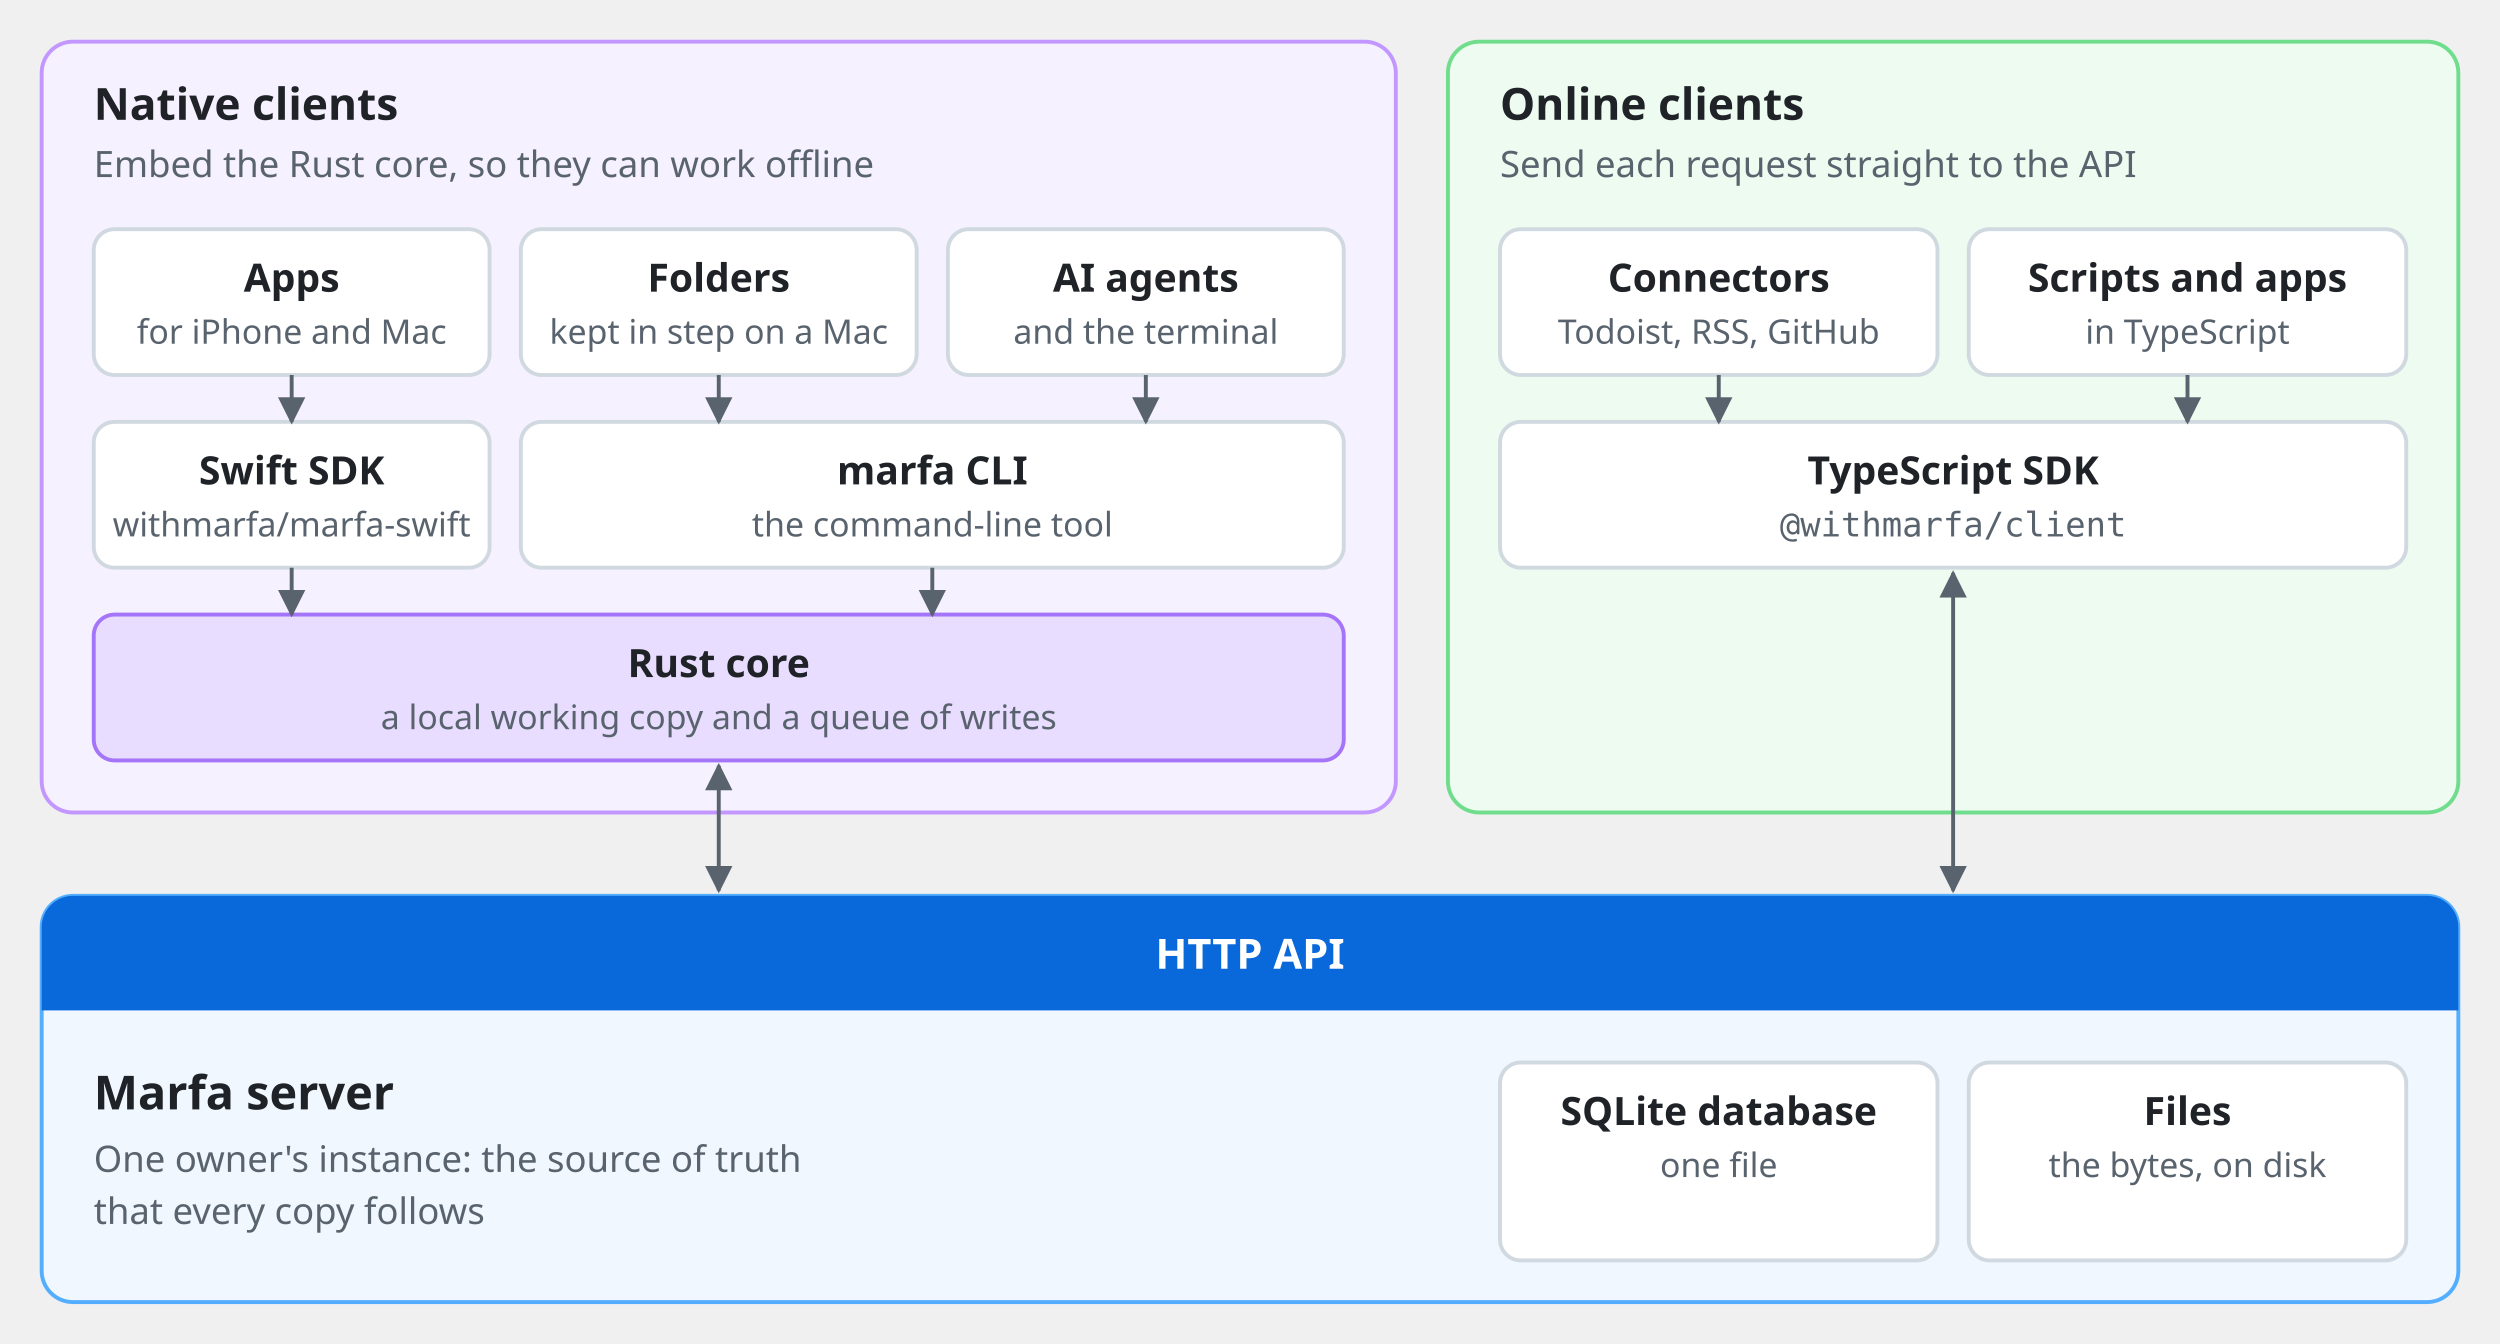
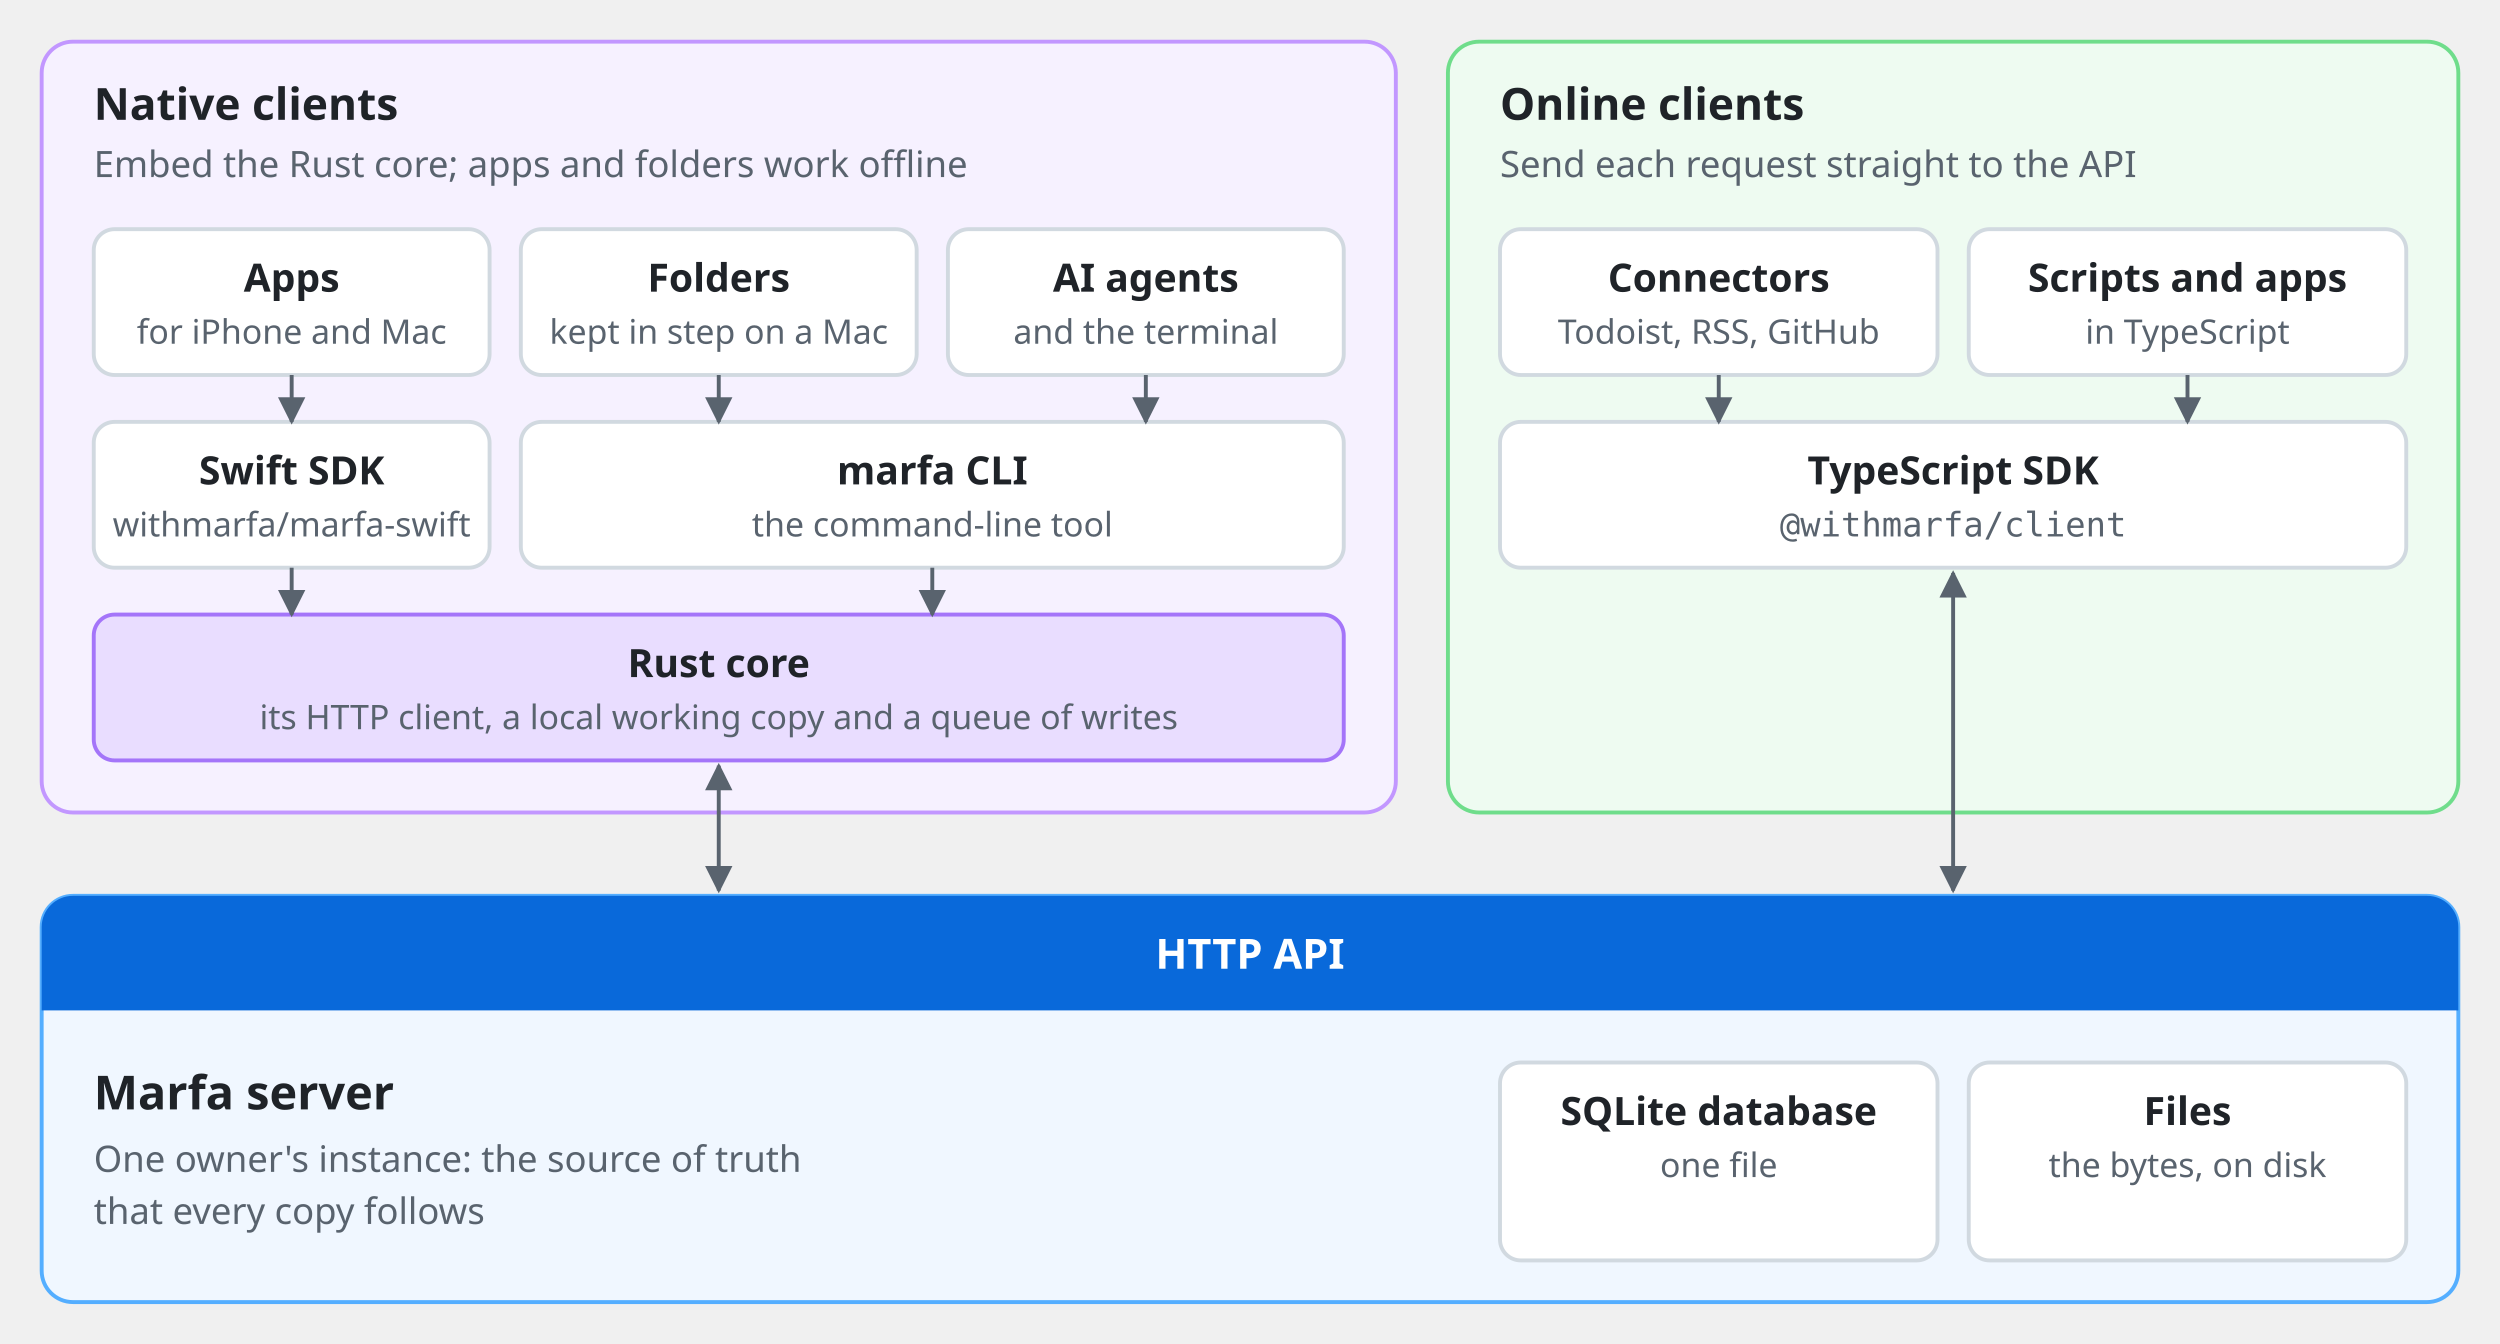
<svg xmlns="http://www.w3.org/2000/svg" width="960" height="516" viewBox="0 0 960 516" font-family="-apple-system, BlinkMacSystemFont, 'Segoe UI', 'Noto Sans', Helvetica, Arial, sans-serif" role="img" aria-labelledby="title desc">
  <defs>
    <marker id="head" viewBox="0 0 10 10" refX="9" refY="5" markerWidth="7" markerHeight="7" orient="auto-start-reverse">
      <path d="M0 0 L10 5 L0 10 z" fill="#59636e" />
    </marker>
  </defs>
  <rect x="16" y="16" width="520" height="296" rx="12" fill="#f6f1ff" stroke="#c297ff" stroke-width="1.5" />
  <text x="36" y="46" font-size="17" font-weight="700" fill="#1f2328" text-anchor="start">Native clients</text>
-   <text x="36" y="68" font-size="14" font-weight="400" fill="#59636e" text-anchor="start">Embed the Rust core, so they can work offline</text>
+   <text x="36" y="68" font-size="14" font-weight="400" fill="#59636e" text-anchor="start">Embed the Rust core; apps and folders work offline</text>
  <rect x="36" y="88" width="152" height="56" rx="8" fill="#ffffff" stroke="#d1d9e0" stroke-width="1.5" />
  <text x="112.0" y="112" font-size="15" font-weight="600" fill="#1f2328" text-anchor="middle">Apps</text>
  <text x="112.0" y="132" font-size="13" font-weight="400" fill="#59636e" text-anchor="middle">for iPhone and Mac</text>
  <rect x="200" y="88" width="152" height="56" rx="8" fill="#ffffff" stroke="#d1d9e0" stroke-width="1.5" />
  <text x="276.0" y="112" font-size="15" font-weight="600" fill="#1f2328" text-anchor="middle">Folders</text>
  <text x="276.0" y="132" font-size="13" font-weight="400" fill="#59636e" text-anchor="middle">kept in step on a Mac</text>
  <rect x="364" y="88" width="152" height="56" rx="8" fill="#ffffff" stroke="#d1d9e0" stroke-width="1.5" />
  <text x="440.0" y="112" font-size="15" font-weight="600" fill="#1f2328" text-anchor="middle">AI agents</text>
  <text x="440.0" y="132" font-size="13" font-weight="400" fill="#59636e" text-anchor="middle">and the terminal</text>
  <rect x="36" y="162" width="152" height="56" rx="8" fill="#ffffff" stroke="#d1d9e0" stroke-width="1.5" />
  <text x="112.0" y="186" font-size="15" font-weight="600" fill="#1f2328" text-anchor="middle">Swift SDK</text>
  <text x="112.0" y="206" font-size="13" font-weight="400" fill="#59636e" text-anchor="middle">withmarfa/marfa-swift</text>
  <rect x="200" y="162" width="316" height="56" rx="8" fill="#ffffff" stroke="#d1d9e0" stroke-width="1.5" />
  <text x="358.0" y="186" font-size="15" font-weight="600" fill="#1f2328" text-anchor="middle">marfa CLI</text>
  <text x="358.0" y="206" font-size="13" font-weight="400" fill="#59636e" text-anchor="middle">the command-line tool</text>
  <rect x="36" y="236" width="480" height="56" rx="8" fill="#e9ddff" stroke="#a475f9" stroke-width="1.5" />
  <text x="276.0" y="260" font-size="15" font-weight="600" fill="#1f2328" text-anchor="middle">Rust core</text>
-   <text x="276.0" y="280" font-size="13" font-weight="400" fill="#59636e" text-anchor="middle">a local working copy and a queue of writes</text>
+   <text x="276.0" y="280" font-size="13" font-weight="400" fill="#59636e" text-anchor="middle">its HTTP client, a local working copy and a queue of writes</text>
  <line x1="112.0" y1="144" x2="112.0" y2="162" stroke="#59636e" stroke-width="1.5" marker-end="url(#head)" />
  <line x1="276.0" y1="144" x2="276.0" y2="162" stroke="#59636e" stroke-width="1.5" marker-end="url(#head)" />
  <line x1="440.0" y1="144" x2="440.0" y2="162" stroke="#59636e" stroke-width="1.5" marker-end="url(#head)" />
  <line x1="112.0" y1="218" x2="112.0" y2="236" stroke="#59636e" stroke-width="1.5" marker-end="url(#head)" />
  <line x1="358.0" y1="218" x2="358.0" y2="236" stroke="#59636e" stroke-width="1.5" marker-end="url(#head)" />
  <rect x="556" y="16" width="388" height="296" rx="12" fill="#eefbf1" stroke="#6fdd8b" stroke-width="1.5" />
  <text x="576" y="46" font-size="17" font-weight="700" fill="#1f2328" text-anchor="start">Online clients</text>
  <text x="576" y="68" font-size="14" font-weight="400" fill="#59636e" text-anchor="start">Send each request straight to the API</text>
  <rect x="576" y="88" width="168.0" height="56" rx="8" fill="#ffffff" stroke="#d1d9e0" stroke-width="1.5" />
  <text x="660.0" y="112" font-size="15" font-weight="600" fill="#1f2328" text-anchor="middle">Connectors</text>
  <text x="660.0" y="132" font-size="13" font-weight="400" fill="#59636e" text-anchor="middle">Todoist, RSS, GitHub</text>
  <rect x="756.0" y="88" width="168.0" height="56" rx="8" fill="#ffffff" stroke="#d1d9e0" stroke-width="1.5" />
  <text x="840.0" y="112" font-size="15" font-weight="600" fill="#1f2328" text-anchor="middle">Scripts and apps</text>
  <text x="840.0" y="132" font-size="13" font-weight="400" fill="#59636e" text-anchor="middle">in TypeScript</text>
  <rect x="576" y="162" width="348" height="56" rx="8" fill="#ffffff" stroke="#d1d9e0" stroke-width="1.5" />
  <text x="750.0" y="186" font-size="15" font-weight="600" fill="#1f2328" text-anchor="middle">TypeScript SDK</text>
  <text x="750.0" y="206" font-size="13" font-weight="400" fill="#59636e" text-anchor="middle" font-family="ui-monospace, SFMono-Regular, Menlo, Consolas, monospace">@withmarfa/client</text>
  <line x1="660.0" y1="144" x2="660.0" y2="162" stroke="#59636e" stroke-width="1.5" marker-end="url(#head)" />
  <line x1="840.0" y1="144" x2="840.0" y2="162" stroke="#59636e" stroke-width="1.5" marker-end="url(#head)" />
  <rect x="16" y="344" width="928" height="156" rx="12" fill="#f0f7ff" stroke="#54aeff" stroke-width="1.5" />
  <path d="M16 356 a12 12 0 0 1 12 -12 h904 a12 12 0 0 1 12 12 v32 h-928 z" fill="#0969da" />
  <text x="480.0" y="372" font-size="16" font-weight="700" fill="#ffffff" text-anchor="middle">HTTP API</text>
  <text x="36" y="426" font-size="18" font-weight="700" fill="#1f2328" text-anchor="start">Marfa server</text>
  <text x="36" y="450" font-size="14" font-weight="400" fill="#59636e" text-anchor="start">One owner's instance: the source of truth</text>
  <text x="36" y="470" font-size="14" font-weight="400" fill="#59636e" text-anchor="start">that every copy follows</text>
  <rect x="576" y="408" width="168.0" height="76" rx="8" fill="#ffffff" stroke="#d1d9e0" stroke-width="1.5" />
  <text x="660.0" y="432" font-size="15" font-weight="600" fill="#1f2328" text-anchor="middle">SQLite database</text>
  <text x="660.0" y="452" font-size="13" font-weight="400" fill="#59636e" text-anchor="middle">one file</text>
  <rect x="756.0" y="408" width="168.0" height="76" rx="8" fill="#ffffff" stroke="#d1d9e0" stroke-width="1.5" />
  <text x="840.0" y="432" font-size="15" font-weight="600" fill="#1f2328" text-anchor="middle">Files</text>
  <text x="840.0" y="452" font-size="13" font-weight="400" fill="#59636e" text-anchor="middle">the bytes, on disk</text>
  <line x1="276.0" y1="294" x2="276.0" y2="342" stroke="#59636e" stroke-width="1.5" marker-start="url(#head)" marker-end="url(#head)" />
  <line x1="750.0" y1="220" x2="750.0" y2="342" stroke="#59636e" stroke-width="1.5" marker-start="url(#head)" marker-end="url(#head)" />
</svg>
